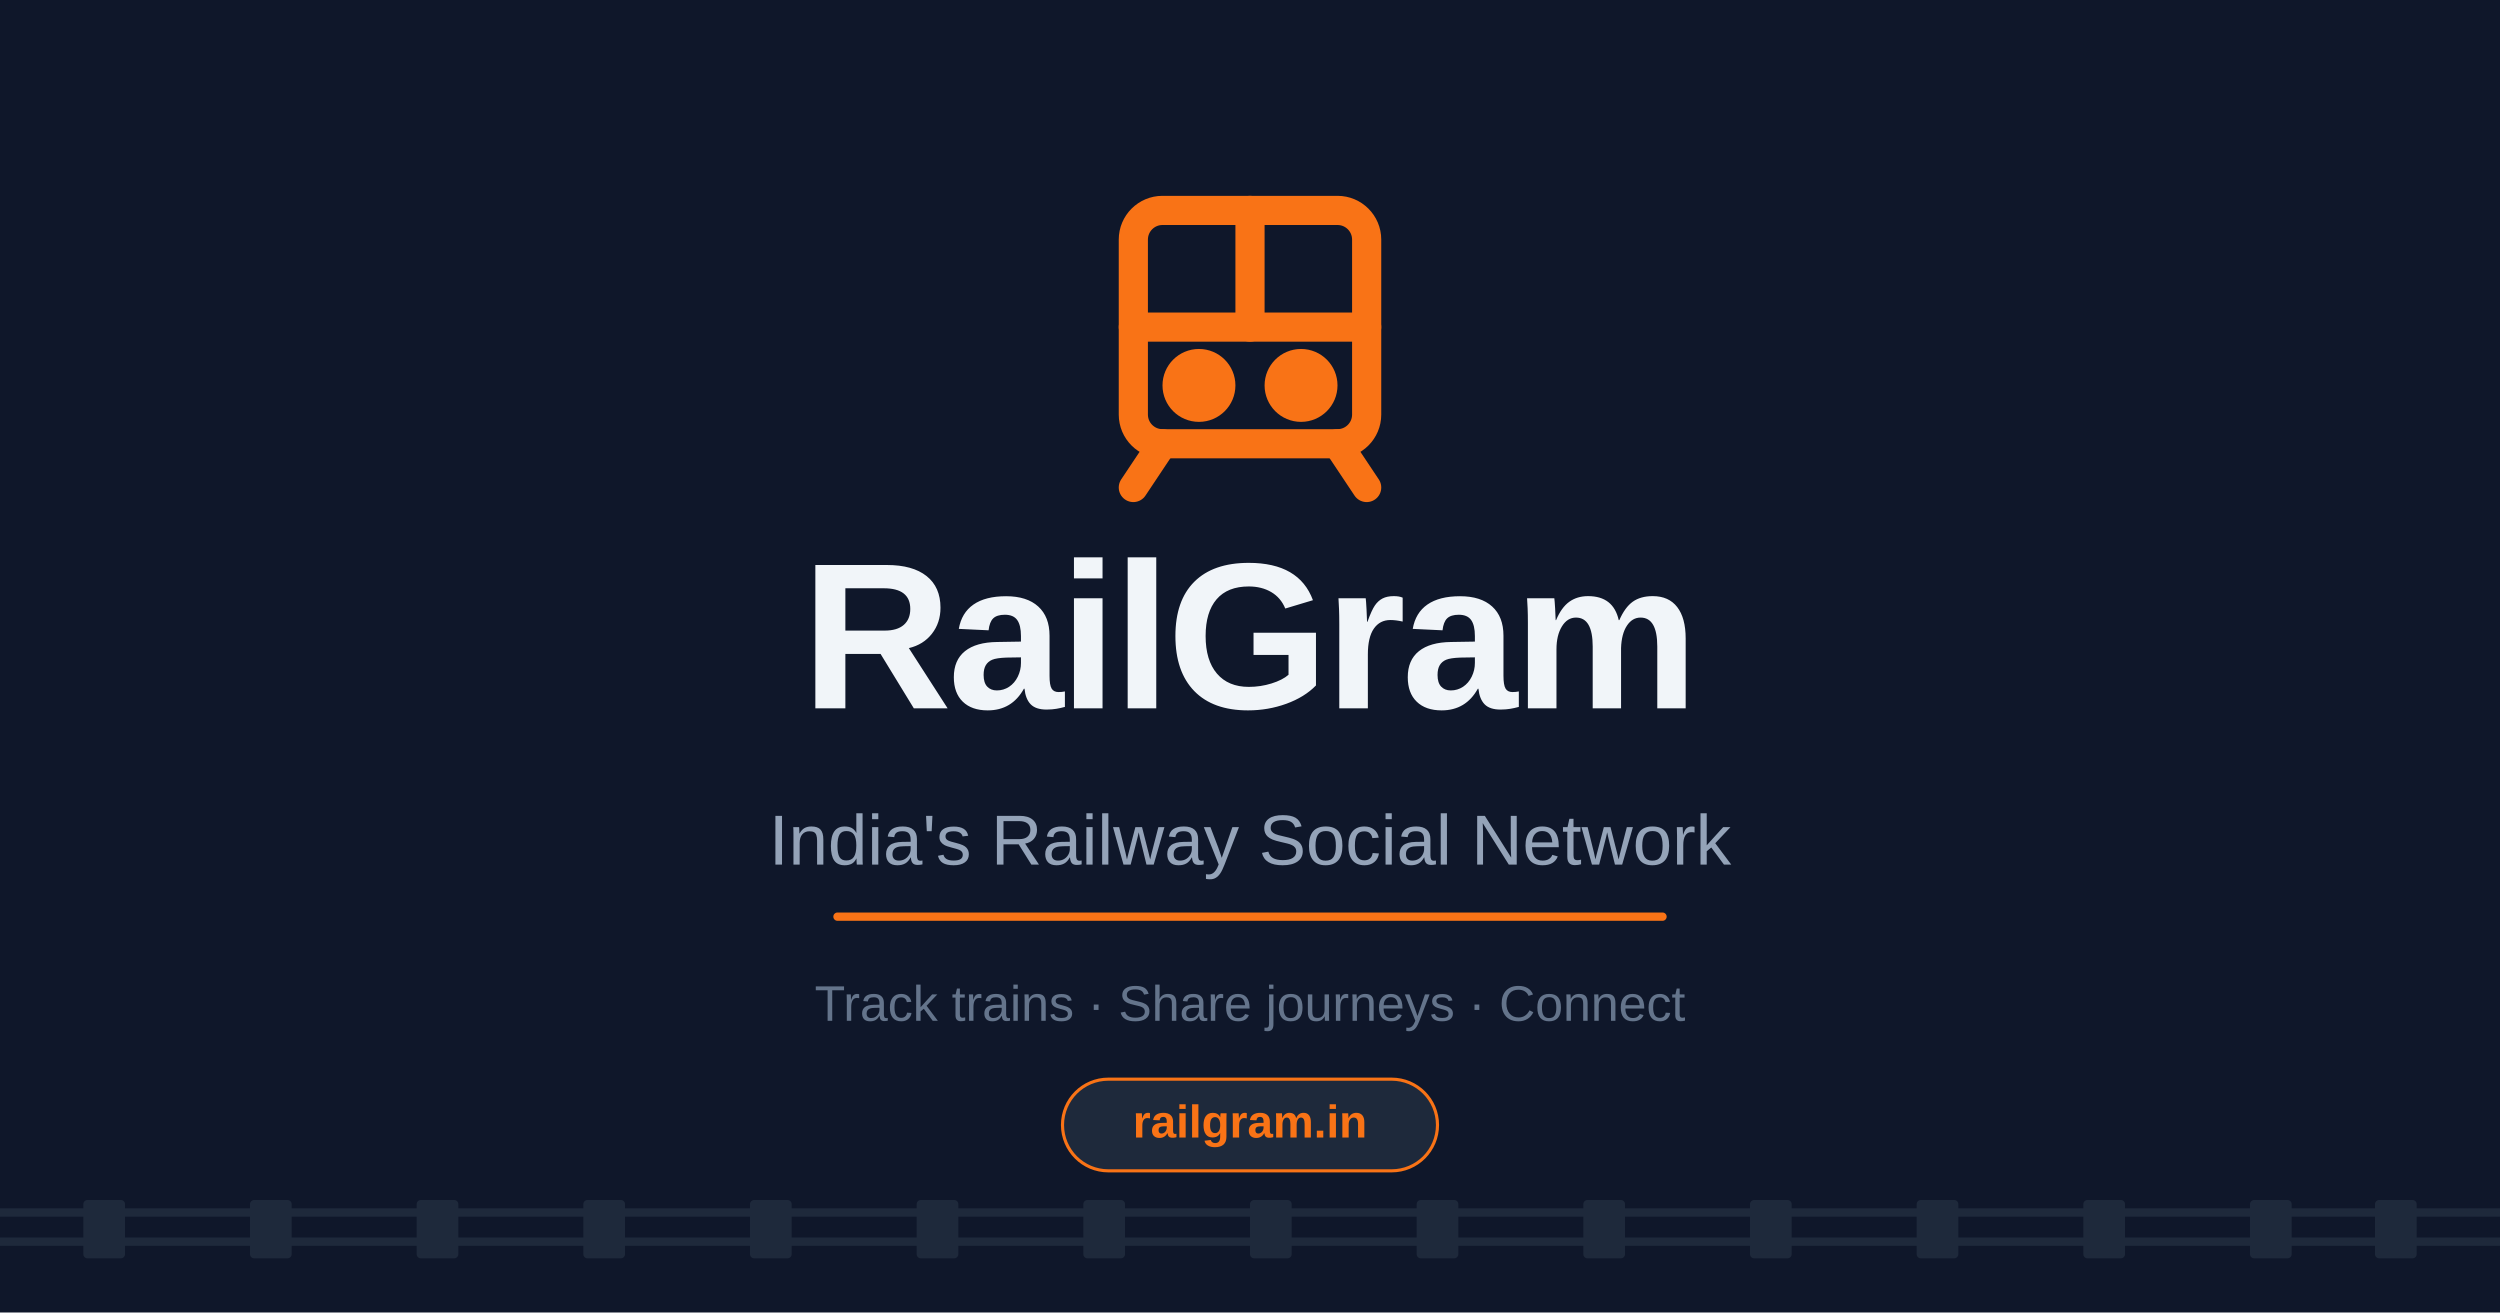
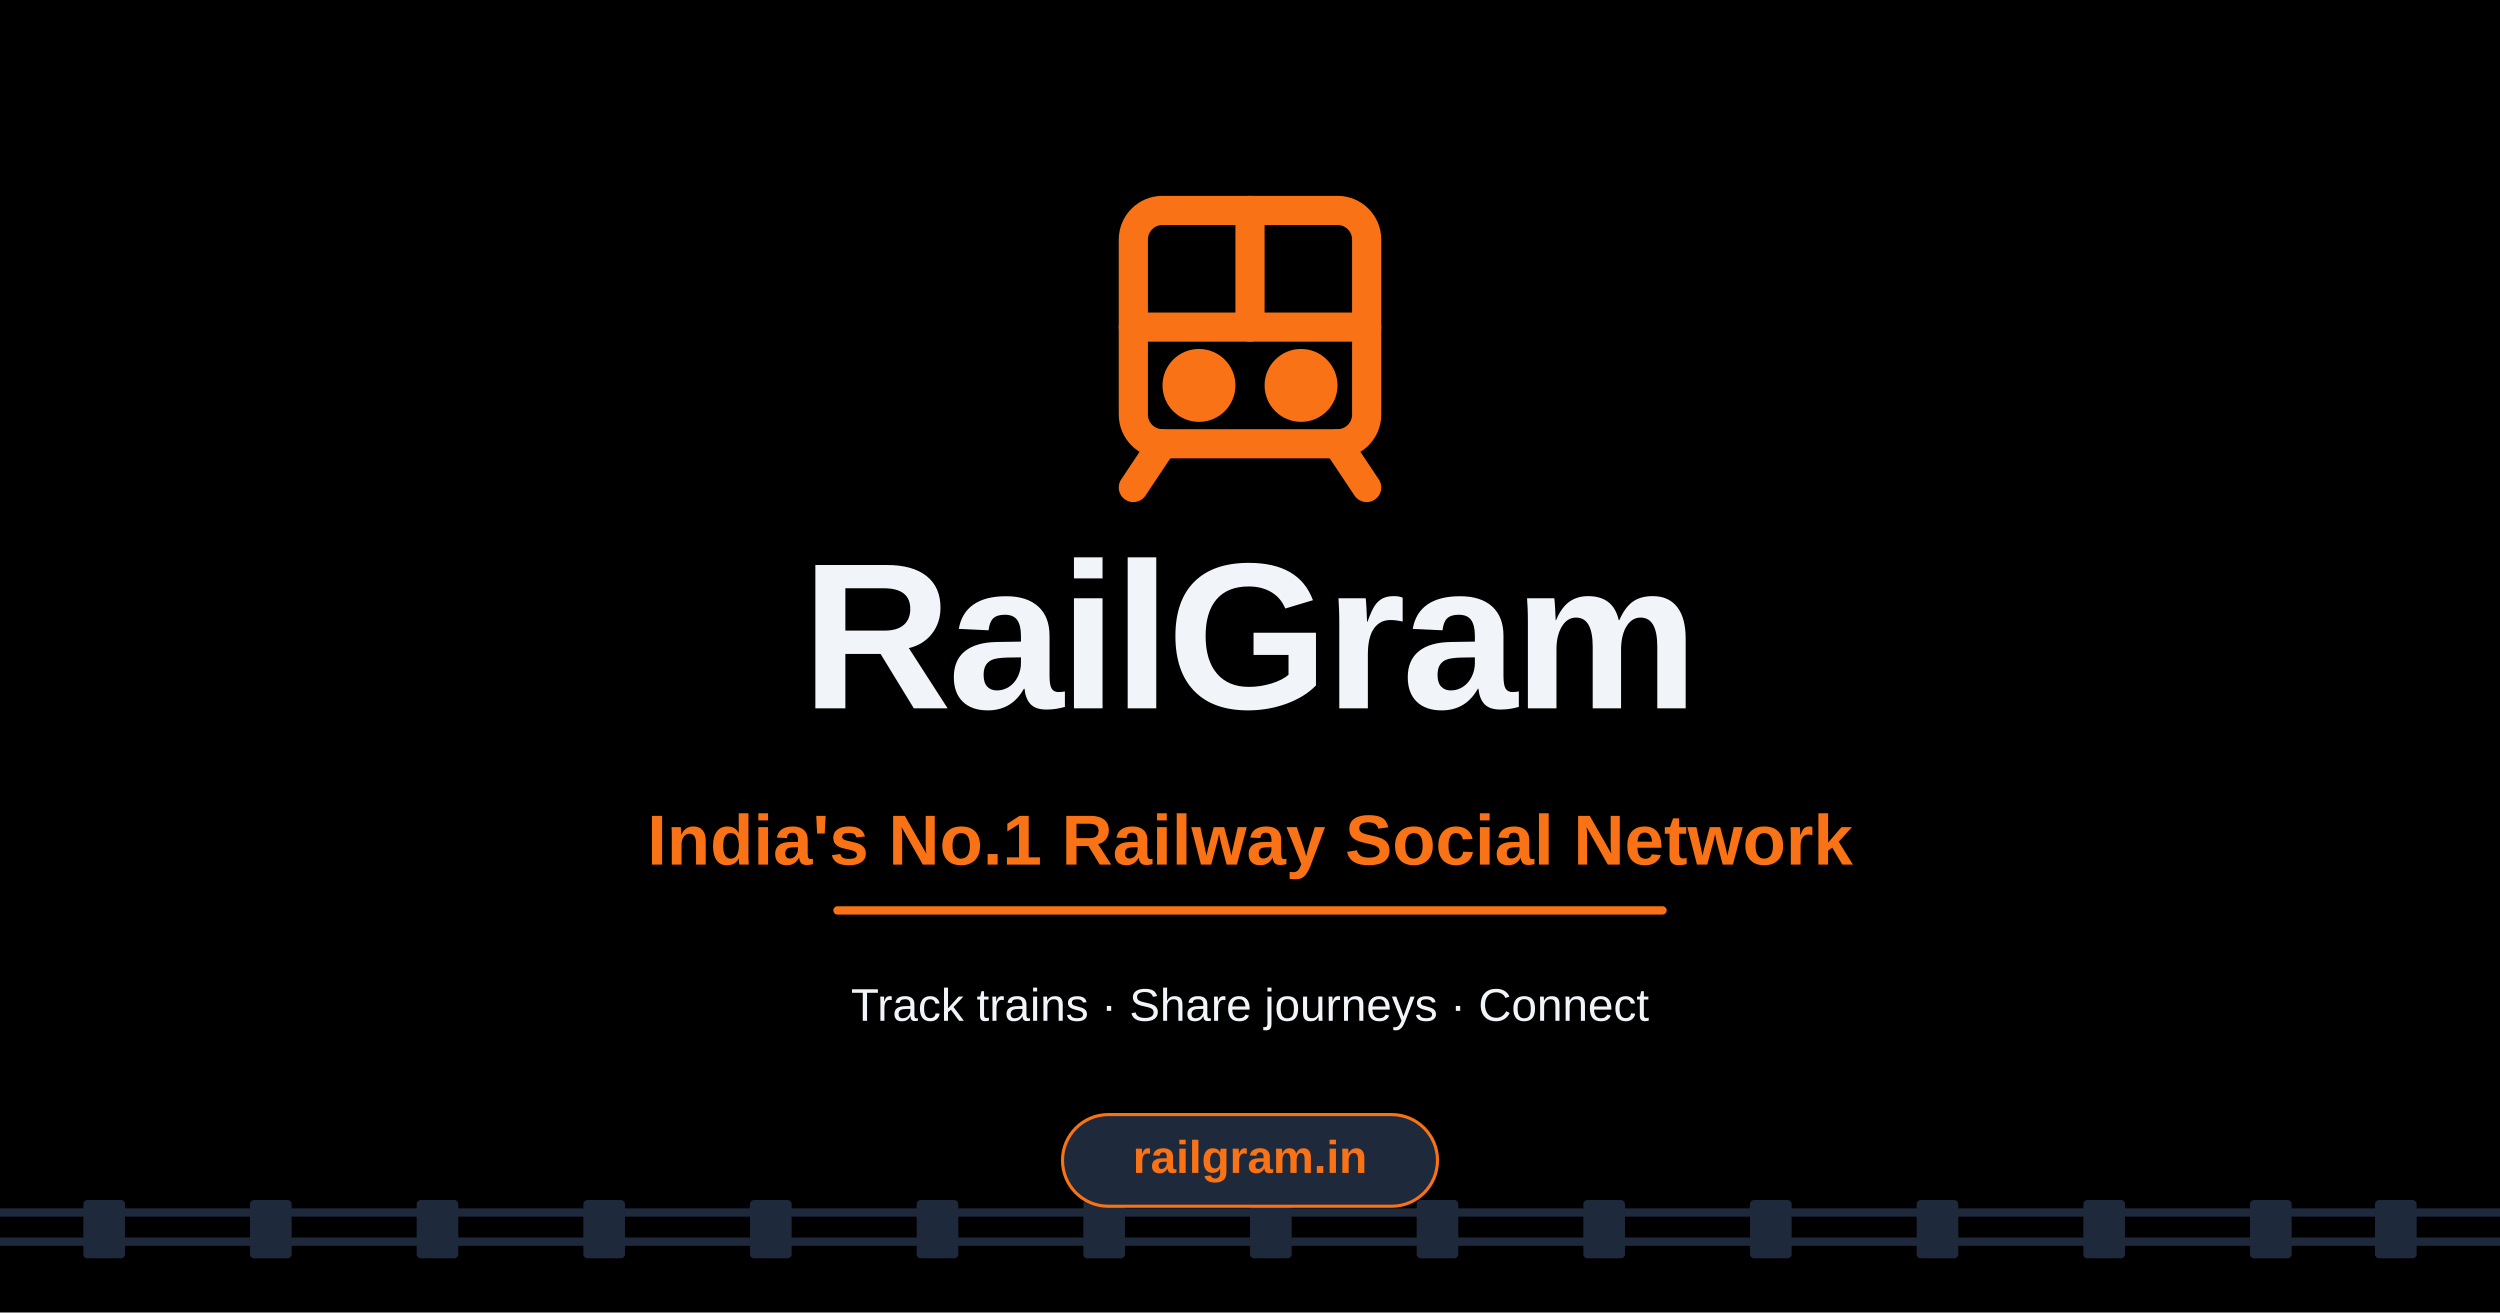
<svg xmlns="http://www.w3.org/2000/svg" viewBox="0 0 1200 630" width="1200" height="630">
-   <rect width="1200" height="630" fill="#0f172a" />
+   <rect width="1200" height="630" fill="#000000" />
  <rect x="0" y="580" width="1200" height="4" fill="#1e293b" />
  <rect x="0" y="594" width="1200" height="4" fill="#1e293b" />
  <rect x="40" y="576" width="20" height="28" rx="2" fill="#1e293b" />
  <rect x="120" y="576" width="20" height="28" rx="2" fill="#1e293b" />
  <rect x="200" y="576" width="20" height="28" rx="2" fill="#1e293b" />
  <rect x="280" y="576" width="20" height="28" rx="2" fill="#1e293b" />
  <rect x="360" y="576" width="20" height="28" rx="2" fill="#1e293b" />
  <rect x="440" y="576" width="20" height="28" rx="2" fill="#1e293b" />
  <rect x="520" y="576" width="20" height="28" rx="2" fill="#1e293b" />
  <rect x="600" y="576" width="20" height="28" rx="2" fill="#1e293b" />
  <rect x="680" y="576" width="20" height="28" rx="2" fill="#1e293b" />
  <rect x="760" y="576" width="20" height="28" rx="2" fill="#1e293b" />
  <rect x="840" y="576" width="20" height="28" rx="2" fill="#1e293b" />
  <rect x="920" y="576" width="20" height="28" rx="2" fill="#1e293b" />
  <rect x="1000" y="576" width="20" height="28" rx="2" fill="#1e293b" />
  <rect x="1080" y="576" width="20" height="28" rx="2" fill="#1e293b" />
  <rect x="1140" y="576" width="20" height="28" rx="2" fill="#1e293b" />
  <g transform="translate(516, 80) scale(7)" stroke="#F97316" stroke-width="2" stroke-linecap="round" stroke-linejoin="round" fill="none">
    <rect x="4" y="3" width="16" height="16" rx="2" />
    <path d="M4 11h16" />
    <path d="M12 3v8" />
    <path d="M6 19l-2 3" />
    <path d="M18 19l2 3" />
    <circle cx="8.5" cy="15" r="1.5" fill="#F97316" />
    <circle cx="15.5" cy="15" r="1.5" fill="#F97316" />
  </g>
  <text x="600" y="340" font-family="'Segoe UI', Arial, sans-serif" font-size="100" font-weight="800" fill="#f1f5f9" text-anchor="middle" letter-spacing="-2">RailGram</text>
-   <text x="600" y="415" font-family="'Segoe UI', Arial, sans-serif" font-size="34" font-weight="400" fill="#94a3b8" text-anchor="middle">India's Railway Social Network</text>
-   <rect x="400" y="438" width="400" height="4" rx="2" fill="#F97316" />
-   <text x="600" y="490" font-family="'Segoe UI', Arial, sans-serif" font-size="24" fill="#64748b" text-anchor="middle">Track trains · Share journeys · Connect</text>
-   <rect x="510" y="518" width="180" height="44" rx="22" fill="#1e293b" stroke="#F97316" stroke-width="1.5" />
-   <text x="600" y="546" font-family="'Segoe UI', Arial, sans-serif" font-size="22" fill="#F97316" text-anchor="middle" font-weight="600">railgram.in</text>
+   <text x="600" y="415" font-family="'Segoe UI', Arial, sans-serif" font-size="34" font-weight="700" fill="#F97316" text-anchor="middle">India's No.1 Railway Social Network</text>
+   <rect x="400" y="435" width="400" height="4" rx="2" fill="#F97316" />
+   <text x="600" y="490" font-family="'Segoe UI', Arial, sans-serif" font-size="22" fill="#f1f5f9" text-anchor="middle">Track trains · Share journeys · Connect</text>
+   <rect x="510" y="535" width="180" height="44" rx="22" fill="#1e293b" stroke="#F97316" stroke-width="1.5" />
+   <text x="600" y="563" font-family="'Segoe UI', Arial, sans-serif" font-size="22" fill="#F97316" text-anchor="middle" font-weight="600">railgram.in</text>
</svg>
